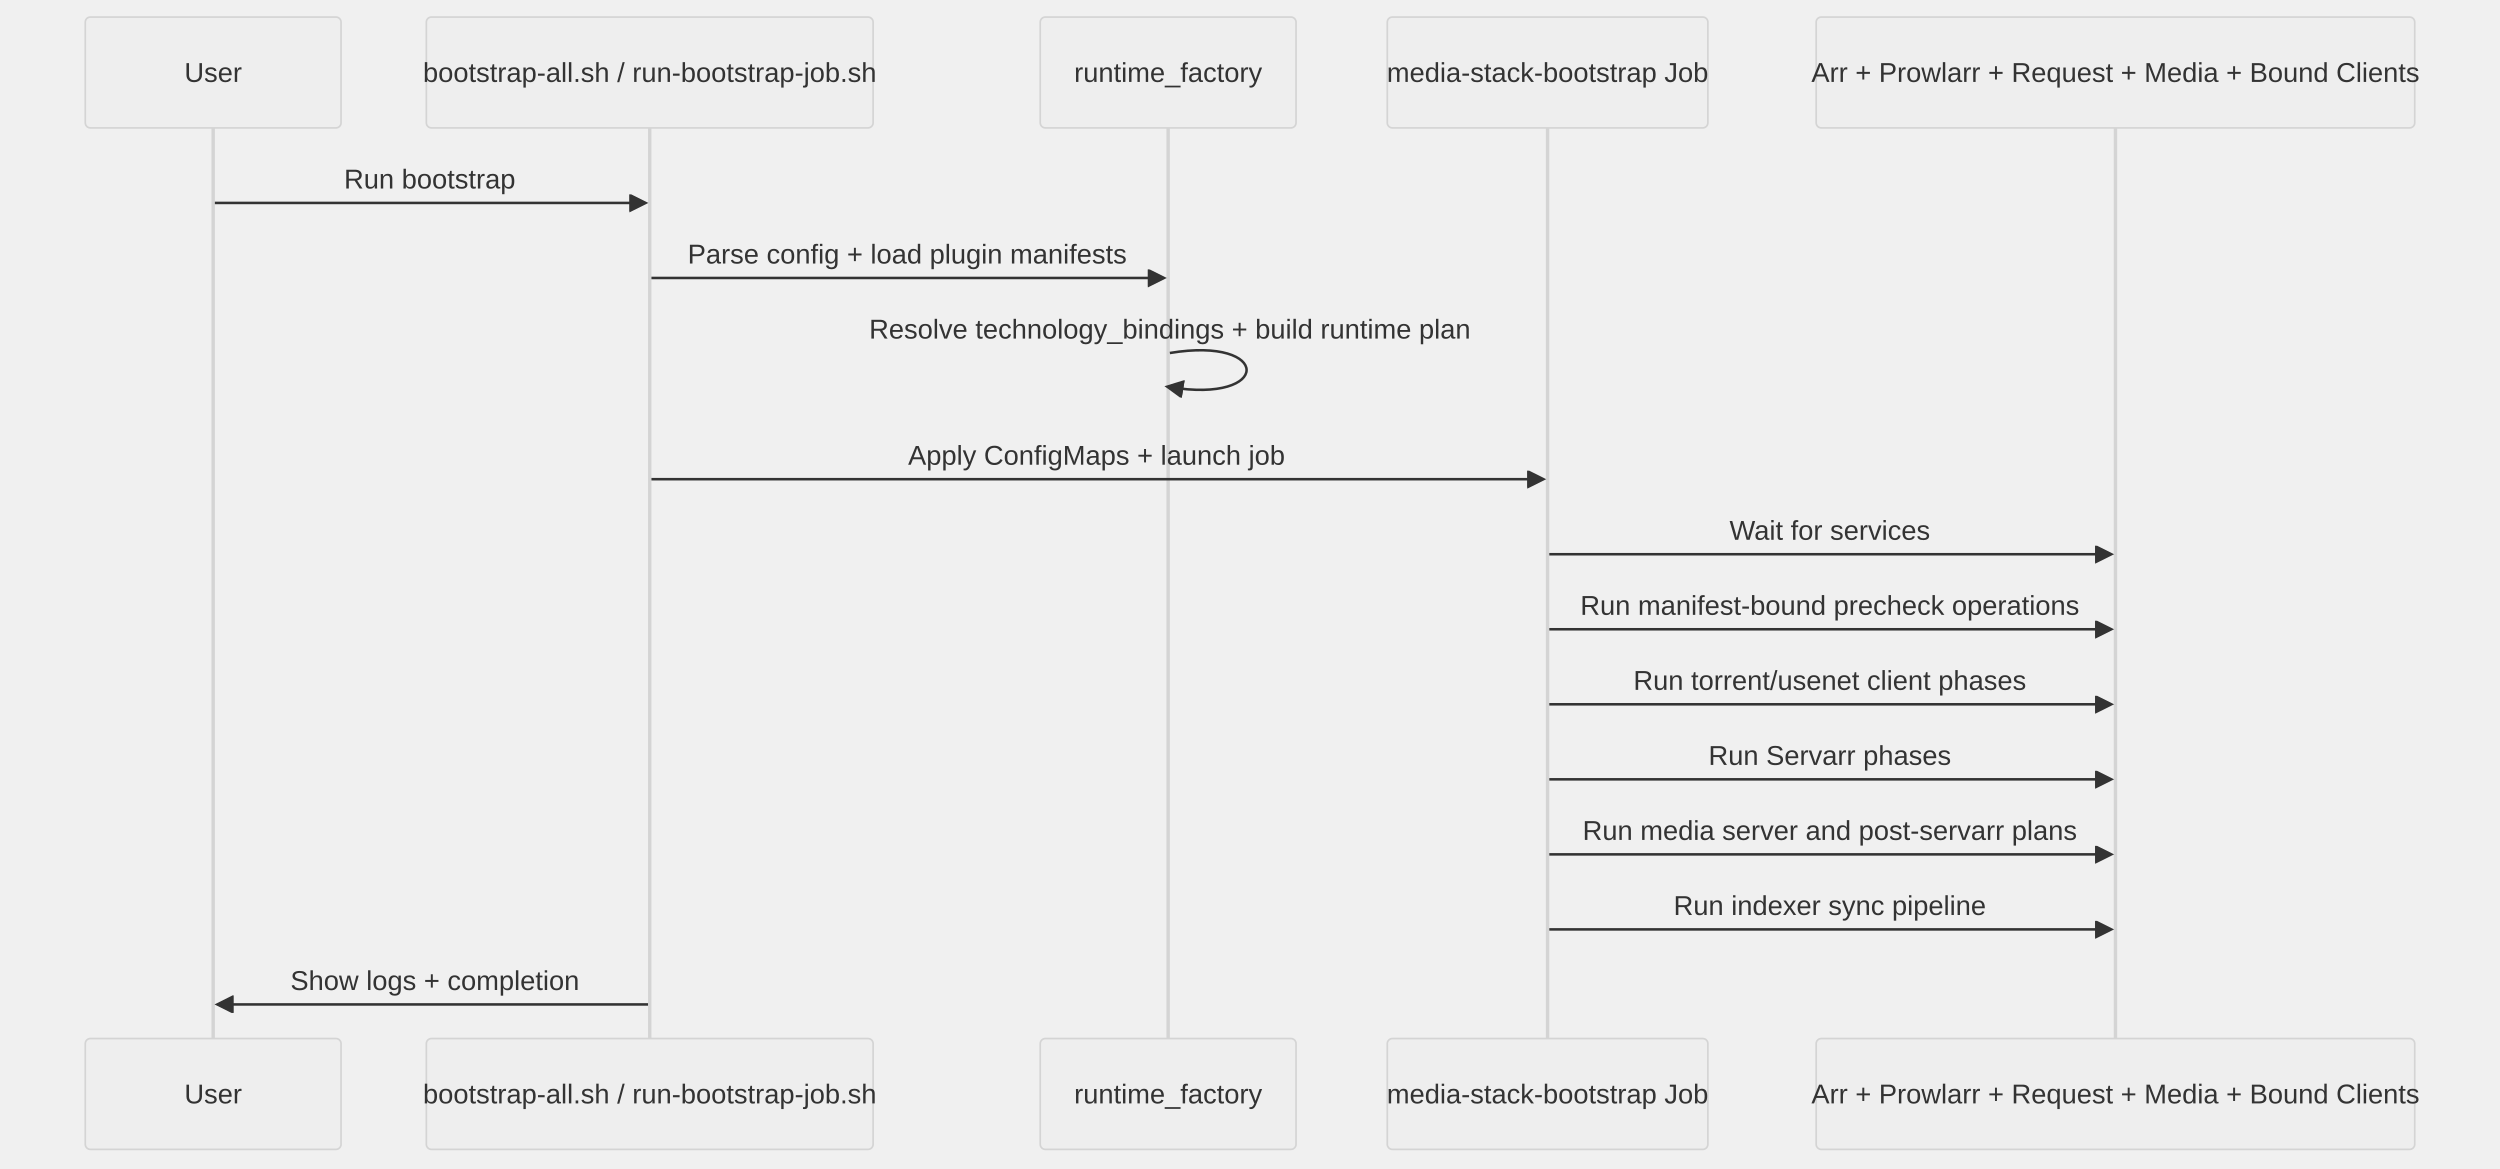
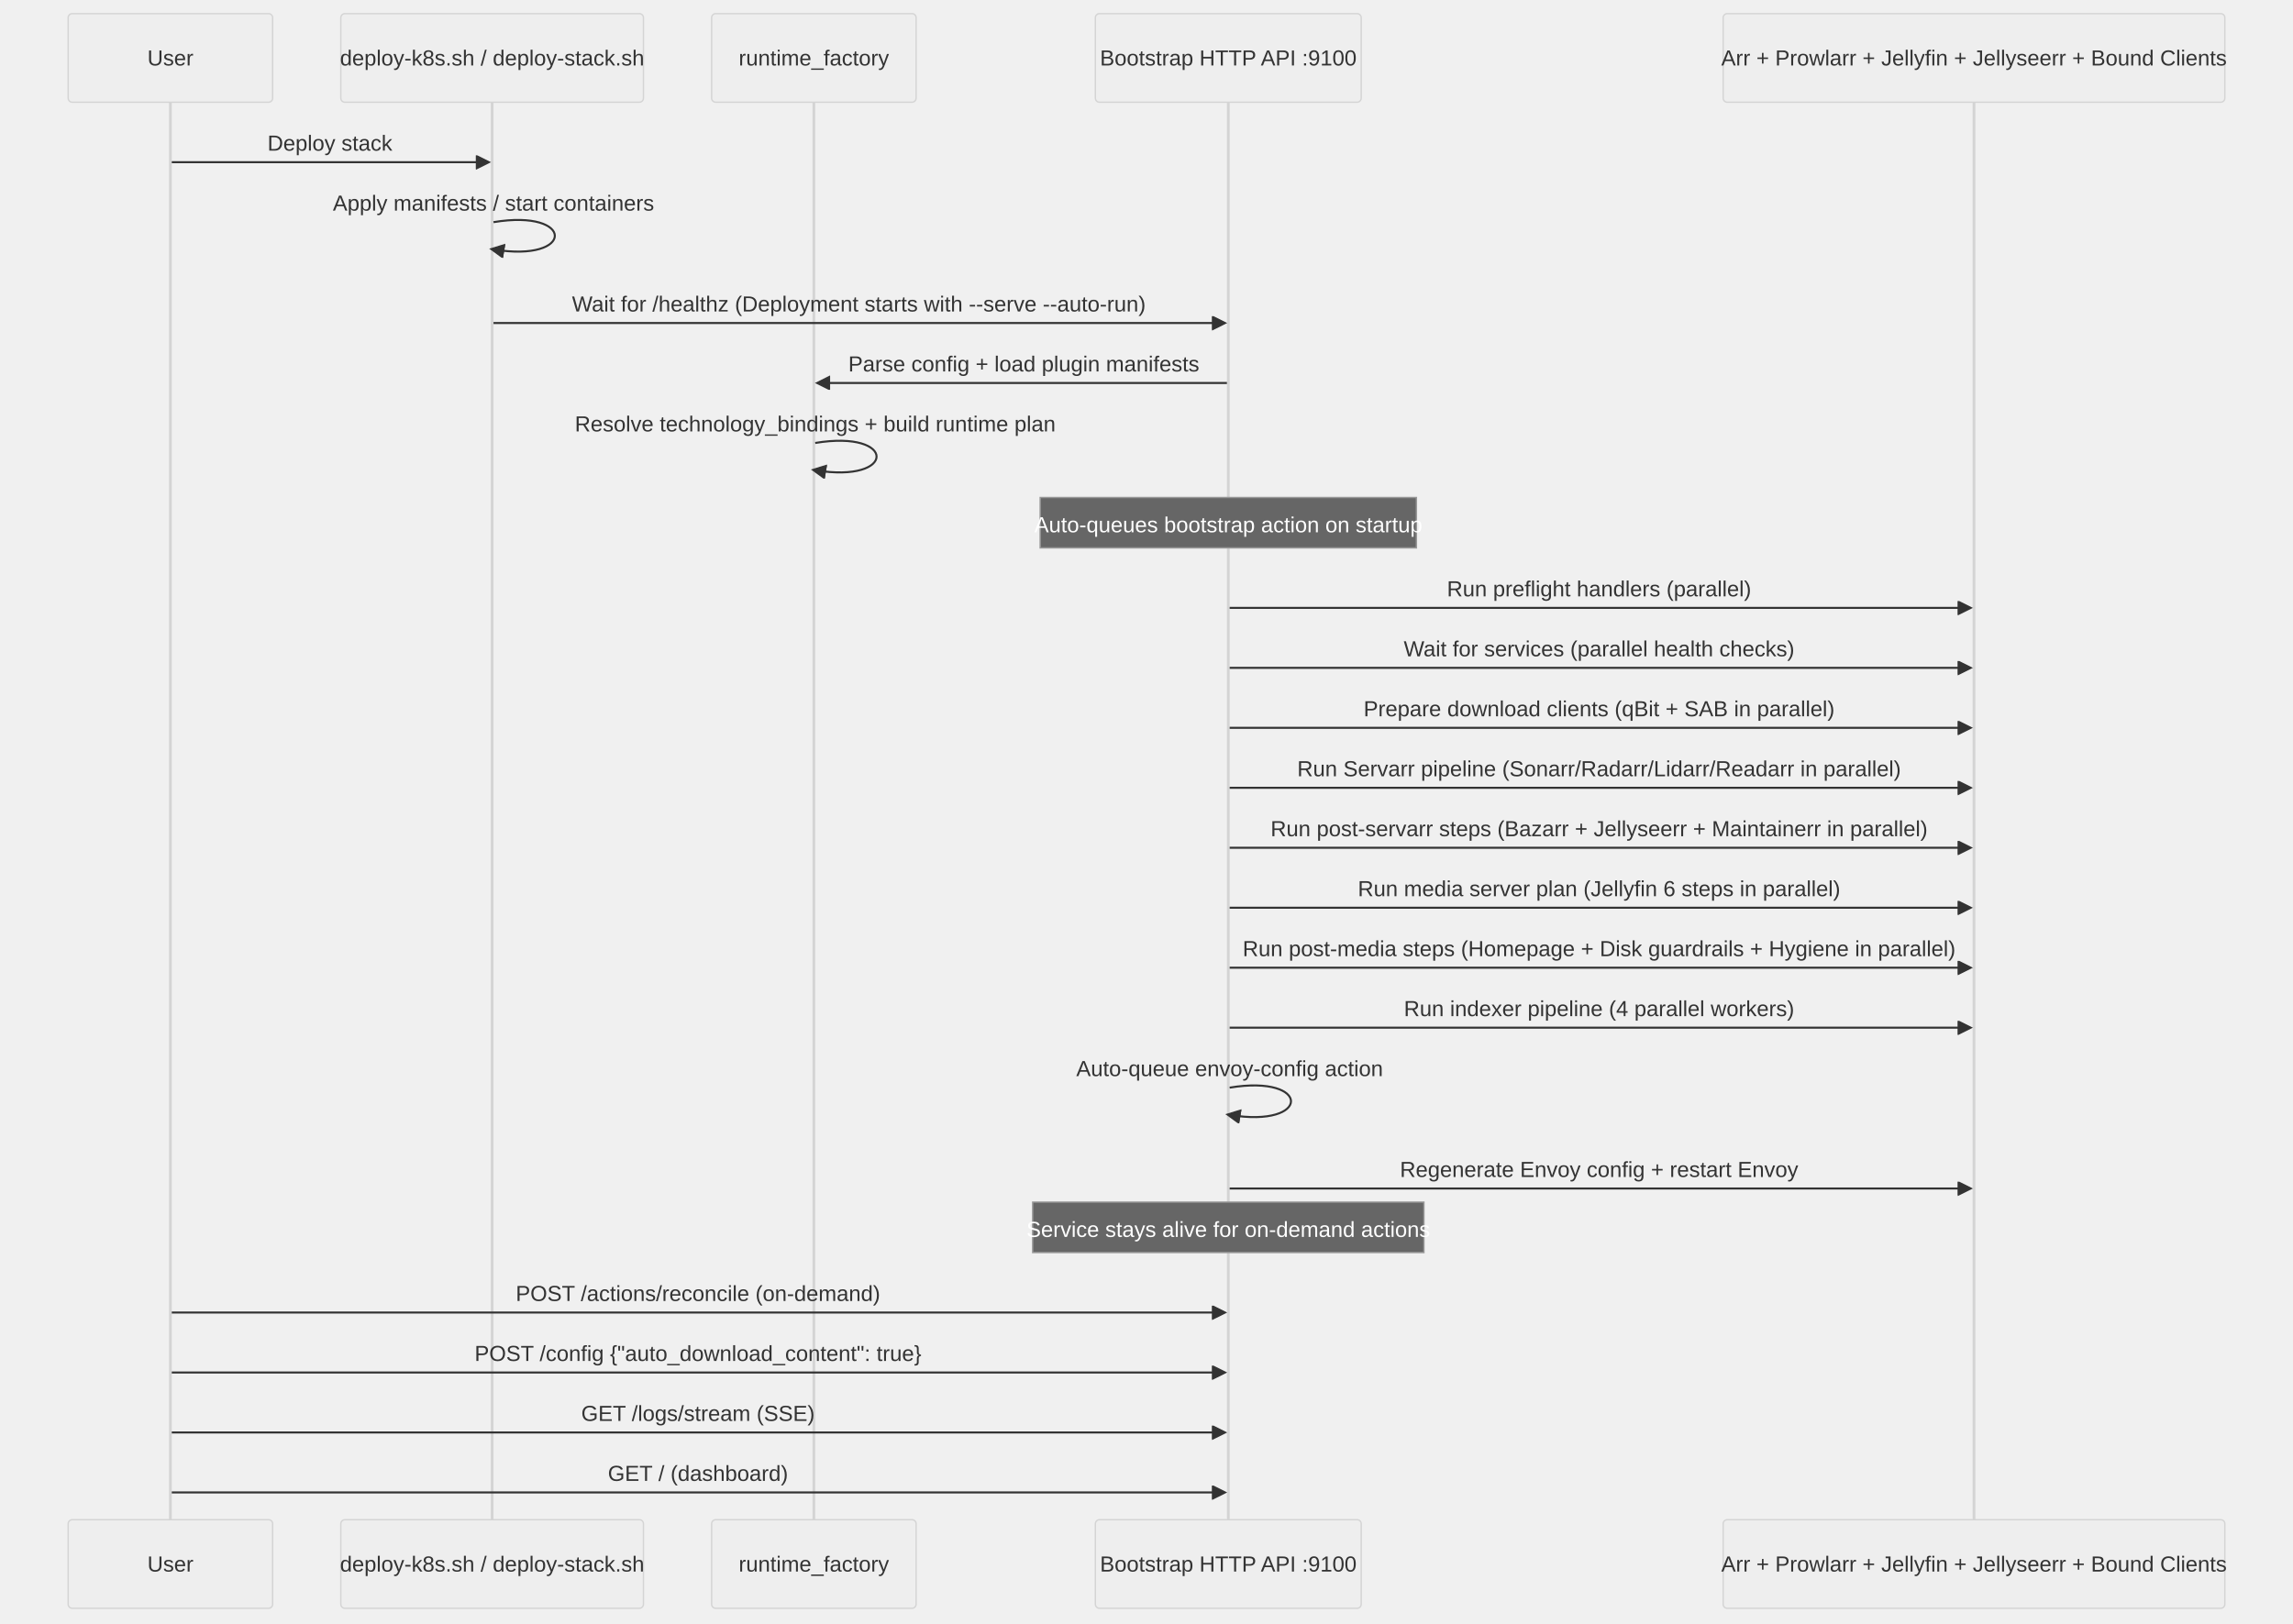
- <svg xmlns="http://www.w3.org/2000/svg" id="my-svg" width="100%" style="max-width: 1466px; background-color: white;" viewBox="-50 -10 1466 685" role="graphics-document document" aria-roledescription="sequence">
+ <svg xmlns="http://www.w3.org/2000/svg" id="my-svg" width="100%" style="max-width: 1682px; background-color: white;" viewBox="-50 -10 1682 1191" role="graphics-document document" aria-roledescription="sequence">
  <g>
-     <rect x="1015" y="599" fill="#eaeaea" stroke="#666" width="351" height="65" name="Apps" rx="3" ry="3" class="actor actor-bottom" />
-     <text x="1190.5" y="631.5" dominant-baseline="central" alignment-baseline="central" class="actor" style="text-anchor: middle; font-size: 16px; font-weight: 400;">
-       <tspan x="1190.5" dy="0">Arr + Prowlarr + Request + Media + Bound Clients</tspan>
+     <rect x="1214" y="1105" fill="#eaeaea" stroke="#666" width="368" height="65" name="Apps" rx="3" ry="3" class="actor actor-bottom" />
+     <text x="1398" y="1137.5" dominant-baseline="central" alignment-baseline="central" class="actor" style="text-anchor: middle; font-size: 16px; font-weight: 400;">
+       <tspan x="1398" dy="0">Arr + Prowlarr + Jellyfin + Jellyseerr + Bound Clients</tspan>
    </text>
  </g>
  <g>
-     <rect x="763.5" y="599" fill="#eaeaea" stroke="#666" width="188" height="65" name="Job" rx="3" ry="3" class="actor actor-bottom" />
-     <text x="857.5" y="631.5" dominant-baseline="central" alignment-baseline="central" class="actor" style="text-anchor: middle; font-size: 16px; font-weight: 400;">
-       <tspan x="857.5" dy="0">media-stack-bootstrap Job</tspan>
+     <rect x="753.5" y="1105" fill="#eaeaea" stroke="#666" width="195" height="65" name="API" rx="3" ry="3" class="actor actor-bottom" />
+     <text x="851" y="1137.5" dominant-baseline="central" alignment-baseline="central" class="actor" style="text-anchor: middle; font-size: 16px; font-weight: 400;">
+       <tspan x="851" dy="0">Bootstrap HTTP API :9100</tspan>
    </text>
  </g>
  <g>
-     <rect x="560" y="599" fill="#eaeaea" stroke="#666" width="150" height="65" name="Factory" rx="3" ry="3" class="actor actor-bottom" />
-     <text x="635" y="631.5" dominant-baseline="central" alignment-baseline="central" class="actor" style="text-anchor: middle; font-size: 16px; font-weight: 400;">
-       <tspan x="635" dy="0">runtime_factory</tspan>
+     <rect x="472" y="1105" fill="#eaeaea" stroke="#666" width="150" height="65" name="Factory" rx="3" ry="3" class="actor actor-bottom" />
+     <text x="547" y="1137.5" dominant-baseline="central" alignment-baseline="central" class="actor" style="text-anchor: middle; font-size: 16px; font-weight: 400;">
+       <tspan x="547" dy="0">runtime_factory</tspan>
    </text>
  </g>
  <g>
-     <rect x="200" y="599" fill="#eaeaea" stroke="#666" width="262" height="65" name="Script" rx="3" ry="3" class="actor actor-bottom" />
-     <text x="331" y="631.5" dominant-baseline="central" alignment-baseline="central" class="actor" style="text-anchor: middle; font-size: 16px; font-weight: 400;">
-       <tspan x="331" dy="0">bootstrap-all.sh / run-bootstrap-job.sh</tspan>
+     <rect x="200" y="1105" fill="#eaeaea" stroke="#666" width="222" height="65" name="Script" rx="3" ry="3" class="actor actor-bottom" />
+     <text x="311" y="1137.5" dominant-baseline="central" alignment-baseline="central" class="actor" style="text-anchor: middle; font-size: 16px; font-weight: 400;">
+       <tspan x="311" dy="0">deploy-k8s.sh / deploy-stack.sh</tspan>
    </text>
  </g>
  <g>
-     <rect x="0" y="599" fill="#eaeaea" stroke="#666" width="150" height="65" name="User" rx="3" ry="3" class="actor actor-bottom" />
-     <text x="75" y="631.5" dominant-baseline="central" alignment-baseline="central" class="actor" style="text-anchor: middle; font-size: 16px; font-weight: 400;">
+     <rect x="0" y="1105" fill="#eaeaea" stroke="#666" width="150" height="65" name="User" rx="3" ry="3" class="actor actor-bottom" />
+     <text x="75" y="1137.5" dominant-baseline="central" alignment-baseline="central" class="actor" style="text-anchor: middle; font-size: 16px; font-weight: 400;">
      <tspan x="75" dy="0">User</tspan>
    </text>
  </g>
  <g>
-     <line id="actor4" x1="1190.5" y1="5" x2="1190.5" y2="599" class="200" stroke-width="0.5px" stroke="#999" />
+     <line id="actor4" x1="1398" y1="5" x2="1398" y2="1105" class="200" stroke-width="0.5px" stroke="#999" />
    <g id="root-4">
-       <rect x="1015" y="0" fill="#eaeaea" stroke="#666" width="351" height="65" name="Apps" rx="3" ry="3" class="actor actor-top" />
-       <text x="1190.5" y="32.5" dominant-baseline="central" alignment-baseline="central" class="actor" style="text-anchor: middle; font-size: 16px; font-weight: 400;">
-         <tspan x="1190.5" dy="0">Arr + Prowlarr + Request + Media + Bound Clients</tspan>
+       <rect x="1214" y="0" fill="#eaeaea" stroke="#666" width="368" height="65" name="Apps" rx="3" ry="3" class="actor actor-top" />
+       <text x="1398" y="32.5" dominant-baseline="central" alignment-baseline="central" class="actor" style="text-anchor: middle; font-size: 16px; font-weight: 400;">
+         <tspan x="1398" dy="0">Arr + Prowlarr + Jellyfin + Jellyseerr + Bound Clients</tspan>
      </text>
    </g>
  </g>
  <g>
-     <line id="actor3" x1="857.5" y1="5" x2="857.5" y2="599" class="200" stroke-width="0.5px" stroke="#999" />
+     <line id="actor3" x1="851" y1="5" x2="851" y2="1105" class="200" stroke-width="0.5px" stroke="#999" />
    <g id="root-3">
-       <rect x="763.5" y="0" fill="#eaeaea" stroke="#666" width="188" height="65" name="Job" rx="3" ry="3" class="actor actor-top" />
-       <text x="857.5" y="32.5" dominant-baseline="central" alignment-baseline="central" class="actor" style="text-anchor: middle; font-size: 16px; font-weight: 400;">
-         <tspan x="857.5" dy="0">media-stack-bootstrap Job</tspan>
+       <rect x="753.5" y="0" fill="#eaeaea" stroke="#666" width="195" height="65" name="API" rx="3" ry="3" class="actor actor-top" />
+       <text x="851" y="32.5" dominant-baseline="central" alignment-baseline="central" class="actor" style="text-anchor: middle; font-size: 16px; font-weight: 400;">
+         <tspan x="851" dy="0">Bootstrap HTTP API :9100</tspan>
      </text>
    </g>
  </g>
  <g>
-     <line id="actor2" x1="635" y1="5" x2="635" y2="599" class="200" stroke-width="0.5px" stroke="#999" />
+     <line id="actor2" x1="547" y1="5" x2="547" y2="1105" class="200" stroke-width="0.5px" stroke="#999" />
    <g id="root-2">
-       <rect x="560" y="0" fill="#eaeaea" stroke="#666" width="150" height="65" name="Factory" rx="3" ry="3" class="actor actor-top" />
-       <text x="635" y="32.5" dominant-baseline="central" alignment-baseline="central" class="actor" style="text-anchor: middle; font-size: 16px; font-weight: 400;">
-         <tspan x="635" dy="0">runtime_factory</tspan>
+       <rect x="472" y="0" fill="#eaeaea" stroke="#666" width="150" height="65" name="Factory" rx="3" ry="3" class="actor actor-top" />
+       <text x="547" y="32.5" dominant-baseline="central" alignment-baseline="central" class="actor" style="text-anchor: middle; font-size: 16px; font-weight: 400;">
+         <tspan x="547" dy="0">runtime_factory</tspan>
      </text>
    </g>
  </g>
  <g>
-     <line id="actor1" x1="331" y1="5" x2="331" y2="599" class="200" stroke-width="0.5px" stroke="#999" />
+     <line id="actor1" x1="311" y1="5" x2="311" y2="1105" class="200" stroke-width="0.5px" stroke="#999" />
    <g id="root-1">
-       <rect x="200" y="0" fill="#eaeaea" stroke="#666" width="262" height="65" name="Script" rx="3" ry="3" class="actor actor-top" />
-       <text x="331" y="32.5" dominant-baseline="central" alignment-baseline="central" class="actor" style="text-anchor: middle; font-size: 16px; font-weight: 400;">
-         <tspan x="331" dy="0">bootstrap-all.sh / run-bootstrap-job.sh</tspan>
+       <rect x="200" y="0" fill="#eaeaea" stroke="#666" width="222" height="65" name="Script" rx="3" ry="3" class="actor actor-top" />
+       <text x="311" y="32.5" dominant-baseline="central" alignment-baseline="central" class="actor" style="text-anchor: middle; font-size: 16px; font-weight: 400;">
+         <tspan x="311" dy="0">deploy-k8s.sh / deploy-stack.sh</tspan>
      </text>
    </g>
  </g>
  <g>
-     <line id="actor0" x1="75" y1="5" x2="75" y2="599" class="200" stroke-width="0.5px" stroke="#999" />
+     <line id="actor0" x1="75" y1="5" x2="75" y2="1105" class="200" stroke-width="0.5px" stroke="#999" />
    <g id="root-0">
      <rect x="0" y="0" fill="#eaeaea" stroke="#666" width="150" height="65" name="User" rx="3" ry="3" class="actor actor-top" />
      <text x="75" y="32.5" dominant-baseline="central" alignment-baseline="central" class="actor" style="text-anchor: middle; font-size: 16px; font-weight: 400;">
        <tspan x="75" dy="0">User</tspan>
      </text>
    </g>
  </g>
  <style>#my-svg{font-family:"trebuchet ms",verdana,arial,sans-serif;font-size:18px;fill:#000000;}#my-svg .error-icon{fill:#552222;}#my-svg .error-text{fill:#552222;stroke:#552222;}#my-svg .edge-thickness-normal{stroke-width:2px;}#my-svg .edge-thickness-thick{stroke-width:3.5px;}#my-svg .edge-pattern-solid{stroke-dasharray:0;}#my-svg .edge-pattern-dashed{stroke-dasharray:3;}#my-svg .edge-pattern-dotted{stroke-dasharray:2;}#my-svg .marker{fill:#1f2937;stroke:#1f2937;}#my-svg .marker.cross{stroke:#1f2937;}#my-svg svg{font-family:"trebuchet ms",verdana,arial,sans-serif;font-size:18px;}#my-svg .actor{stroke:hsl(0, 0%, 83%);fill:#eee;}#my-svg text.actor&gt;tspan{fill:#333;stroke:none;}#my-svg .actor-line{stroke:#1f2937;}#my-svg .messageLine0{stroke-width:1.5;stroke-dasharray:none;stroke:#333;}#my-svg .messageLine1{stroke-width:1.5;stroke-dasharray:2,2;stroke:#333;}#my-svg #arrowhead path{fill:#333;stroke:#333;}#my-svg .sequenceNumber{fill:white;}#my-svg #sequencenumber{fill:#333;}#my-svg #crosshead path{fill:#333;stroke:#333;}#my-svg .messageText{fill:#333;stroke:none;}#my-svg .labelBox{stroke:hsl(0, 0%, 83%);fill:#eee;}#my-svg .labelText,#my-svg .labelText&gt;tspan{fill:#333;stroke:none;}#my-svg .loopText,#my-svg .loopText&gt;tspan{fill:#333;stroke:none;}#my-svg .loopLine{stroke-width:2px;stroke-dasharray:2,2;stroke:hsl(0, 0%, 83%);fill:hsl(0, 0%, 83%);}#my-svg .note{stroke:#999;fill:#666;}#my-svg .noteText,#my-svg .noteText&gt;tspan{fill:#fff;stroke:none;}#my-svg .activation0{fill:#f4f4f4;stroke:#666;}#my-svg .activation1{fill:#f4f4f4;stroke:#666;}#my-svg .activation2{fill:#f4f4f4;stroke:#666;}#my-svg .actorPopupMenu{position:absolute;}#my-svg .actorPopupMenuPanel{position:absolute;fill:#eee;box-shadow:0px 8px 16px 0px rgba(0,0,0,0.2);filter:drop-shadow(3px 5px 2px rgb(0 0 0 / 0.4));}#my-svg .actor-man line{stroke:hsl(0, 0%, 83%);fill:#eee;}#my-svg .actor-man circle,#my-svg line{stroke:hsl(0, 0%, 83%);fill:#eee;stroke-width:2px;}#my-svg :root{--mermaid-font-family:"trebuchet ms",verdana,arial,sans-serif;}</style>
  <g />
  <defs>
    <symbol id="computer" width="24" height="24">
      <path transform="scale(.5)" d="M2 2v13h20v-13h-20zm18 11h-16v-9h16v9zm-10.228 6l.466-1h3.524l.467 1h-4.457zm14.228 3h-24l2-6h2.104l-1.33 4h18.45l-1.297-4h2.073l2 6zm-5-10h-14v-7h14v7z" />
    </symbol>
  </defs>
  <defs>
    <symbol id="database" fill-rule="evenodd" clip-rule="evenodd">
      <path transform="scale(.5)" d="M12.258.001l.256.004.255.005.253.008.251.01.249.012.247.015.246.016.242.019.241.02.239.023.236.024.233.027.231.028.229.031.225.032.223.034.22.036.217.038.214.04.211.041.208.043.205.045.201.046.198.048.194.05.191.051.187.053.183.054.18.056.175.057.172.059.168.06.163.061.16.063.155.064.15.066.074.033.073.033.071.034.07.034.069.035.068.035.067.035.066.035.064.036.064.036.062.036.06.036.06.037.058.037.058.037.055.038.055.038.053.038.052.038.051.039.05.039.048.039.047.039.045.04.044.04.043.04.041.04.04.041.039.041.037.041.036.041.034.041.033.042.032.042.03.042.029.042.027.042.026.043.024.043.023.043.021.043.02.043.018.044.017.043.015.044.013.044.012.044.011.045.009.044.007.045.006.045.004.045.002.045.001.045v17l-.001.045-.002.045-.004.045-.006.045-.007.045-.009.044-.011.045-.012.044-.013.044-.015.044-.017.043-.018.044-.02.043-.021.043-.023.043-.024.043-.026.043-.027.042-.029.042-.03.042-.032.042-.033.042-.034.041-.036.041-.037.041-.039.041-.04.041-.041.04-.043.04-.044.04-.045.04-.047.039-.048.039-.05.039-.051.039-.052.038-.053.038-.055.038-.055.038-.058.037-.058.037-.06.037-.06.036-.062.036-.064.036-.064.036-.066.035-.067.035-.068.035-.069.035-.07.034-.071.034-.073.033-.074.033-.15.066-.155.064-.16.063-.163.061-.168.06-.172.059-.175.057-.18.056-.183.054-.187.053-.191.051-.194.05-.198.048-.201.046-.205.045-.208.043-.211.041-.214.04-.217.038-.22.036-.223.034-.225.032-.229.031-.231.028-.233.027-.236.024-.239.023-.241.02-.242.019-.246.016-.247.015-.249.012-.251.01-.253.008-.255.005-.256.004-.258.001-.258-.001-.256-.004-.255-.005-.253-.008-.251-.01-.249-.012-.247-.015-.245-.016-.243-.019-.241-.02-.238-.023-.236-.024-.234-.027-.231-.028-.228-.031-.226-.032-.223-.034-.22-.036-.217-.038-.214-.04-.211-.041-.208-.043-.204-.045-.201-.046-.198-.048-.195-.05-.19-.051-.187-.053-.184-.054-.179-.056-.176-.057-.172-.059-.167-.06-.164-.061-.159-.063-.155-.064-.151-.066-.074-.033-.072-.033-.072-.034-.07-.034-.069-.035-.068-.035-.067-.035-.066-.035-.064-.036-.063-.036-.062-.036-.061-.036-.06-.037-.058-.037-.057-.037-.056-.038-.055-.038-.053-.038-.052-.038-.051-.039-.049-.039-.049-.039-.046-.039-.046-.04-.044-.04-.043-.04-.041-.04-.04-.041-.039-.041-.037-.041-.036-.041-.034-.041-.033-.042-.032-.042-.03-.042-.029-.042-.027-.042-.026-.043-.024-.043-.023-.043-.021-.043-.02-.043-.018-.044-.017-.043-.015-.044-.013-.044-.012-.044-.011-.045-.009-.044-.007-.045-.006-.045-.004-.045-.002-.045-.001-.045v-17l.001-.045.002-.045.004-.045.006-.045.007-.045.009-.044.011-.045.012-.044.013-.044.015-.044.017-.043.018-.044.02-.043.021-.043.023-.043.024-.043.026-.043.027-.042.029-.042.03-.042.032-.042.033-.042.034-.041.036-.041.037-.041.039-.041.04-.041.041-.04.043-.04.044-.04.046-.04.046-.039.049-.039.049-.039.051-.039.052-.038.053-.038.055-.038.056-.038.057-.037.058-.037.06-.037.061-.036.062-.036.063-.036.064-.036.066-.035.067-.035.068-.035.069-.035.07-.034.072-.034.072-.033.074-.033.151-.066.155-.064.159-.063.164-.061.167-.06.172-.059.176-.057.179-.056.184-.054.187-.053.19-.051.195-.05.198-.048.201-.046.204-.045.208-.043.211-.041.214-.04.217-.038.22-.036.223-.034.226-.032.228-.031.231-.028.234-.027.236-.024.238-.023.241-.02.243-.019.245-.016.247-.015.249-.012.251-.01.253-.008.255-.005.256-.004.258-.001.258.001zm-9.258 20.499v.01l.001.021.003.021.004.022.005.021.006.022.007.022.009.023.01.022.011.023.012.023.013.023.015.023.016.024.017.023.018.024.019.024.021.024.022.025.023.024.024.025.052.049.056.05.061.051.066.051.07.051.075.051.079.052.084.052.088.052.092.052.097.052.102.051.105.052.11.052.114.051.119.051.123.051.127.05.131.05.135.05.139.048.144.049.147.047.152.047.155.047.16.045.163.045.167.043.171.043.176.041.178.041.183.039.187.039.19.037.194.035.197.035.202.033.204.031.209.03.212.029.216.027.219.025.222.024.226.021.23.02.233.018.236.016.24.015.243.012.246.01.249.008.253.005.256.004.259.001.26-.001.257-.004.254-.005.25-.008.247-.011.244-.012.241-.014.237-.016.233-.018.231-.021.226-.021.224-.024.22-.026.216-.027.212-.028.21-.031.205-.031.202-.034.198-.034.194-.036.191-.037.187-.039.183-.04.179-.04.175-.042.172-.043.168-.044.163-.045.16-.046.155-.046.152-.047.148-.048.143-.049.139-.049.136-.05.131-.05.126-.05.123-.051.118-.052.114-.051.11-.052.106-.052.101-.052.096-.052.092-.052.088-.053.083-.051.079-.052.074-.052.07-.051.065-.051.06-.051.056-.05.051-.05.023-.024.023-.025.021-.024.02-.024.019-.024.018-.024.017-.024.015-.023.014-.024.013-.023.012-.023.01-.023.01-.022.008-.022.006-.022.006-.022.004-.022.004-.021.001-.021.001-.021v-4.127l-.077.055-.08.053-.083.054-.085.053-.087.052-.09.052-.093.051-.095.05-.097.05-.1.049-.102.049-.105.048-.106.047-.109.047-.111.046-.114.045-.115.045-.118.044-.12.043-.122.042-.124.042-.126.041-.128.04-.13.04-.132.038-.134.038-.135.037-.138.037-.139.035-.142.035-.143.034-.144.033-.147.032-.148.031-.15.03-.151.03-.153.029-.154.027-.156.027-.158.026-.159.025-.161.024-.162.023-.163.022-.165.021-.166.02-.167.019-.169.018-.169.017-.171.016-.173.015-.173.014-.175.013-.175.012-.177.011-.178.01-.179.008-.179.008-.181.006-.182.005-.182.004-.184.003-.184.002h-.37l-.184-.002-.184-.003-.182-.004-.182-.005-.181-.006-.179-.008-.179-.008-.178-.01-.176-.011-.176-.012-.175-.013-.173-.014-.172-.015-.171-.016-.17-.017-.169-.018-.167-.019-.166-.02-.165-.021-.163-.022-.162-.023-.161-.024-.159-.025-.157-.026-.156-.027-.155-.027-.153-.029-.151-.03-.15-.03-.148-.031-.146-.032-.145-.033-.143-.034-.141-.035-.14-.035-.137-.037-.136-.037-.134-.038-.132-.038-.13-.04-.128-.04-.126-.041-.124-.042-.122-.042-.12-.044-.117-.043-.116-.045-.113-.045-.112-.046-.109-.047-.106-.047-.105-.048-.102-.049-.1-.049-.097-.05-.095-.05-.093-.052-.09-.051-.087-.052-.085-.053-.083-.054-.08-.054-.077-.054v4.127zm0-5.654v.011l.001.021.003.021.004.021.005.022.006.022.007.022.009.022.01.022.011.023.012.023.013.023.015.024.016.023.017.024.018.024.019.024.021.024.022.024.023.025.024.024.052.05.056.05.061.05.066.051.07.051.075.052.079.051.084.052.088.052.092.052.097.052.102.052.105.052.11.051.114.051.119.052.123.05.127.051.131.05.135.049.139.049.144.048.147.048.152.047.155.046.16.045.163.045.167.044.171.042.176.042.178.04.183.04.187.038.19.037.194.036.197.034.202.033.204.032.209.03.212.028.216.027.219.025.222.024.226.022.23.02.233.018.236.016.24.014.243.012.246.01.249.008.253.006.256.003.259.001.26-.001.257-.003.254-.006.25-.008.247-.01.244-.012.241-.015.237-.016.233-.018.231-.02.226-.022.224-.024.22-.025.216-.027.212-.029.21-.03.205-.032.202-.033.198-.035.194-.036.191-.037.187-.039.183-.039.179-.041.175-.042.172-.043.168-.044.163-.045.16-.045.155-.047.152-.047.148-.048.143-.048.139-.05.136-.049.131-.05.126-.051.123-.051.118-.051.114-.052.11-.052.106-.052.101-.052.096-.052.092-.052.088-.052.083-.052.079-.052.074-.051.07-.052.065-.051.06-.05.056-.051.051-.049.023-.025.023-.024.021-.025.02-.024.019-.024.018-.024.017-.024.015-.023.014-.023.013-.024.012-.022.01-.023.01-.023.008-.022.006-.022.006-.022.004-.021.004-.022.001-.021.001-.021v-4.139l-.077.054-.08.054-.083.054-.085.052-.087.053-.09.051-.093.051-.095.051-.097.05-.1.049-.102.049-.105.048-.106.047-.109.047-.111.046-.114.045-.115.044-.118.044-.12.044-.122.042-.124.042-.126.041-.128.04-.13.039-.132.039-.134.038-.135.037-.138.036-.139.036-.142.035-.143.033-.144.033-.147.033-.148.031-.15.03-.151.03-.153.028-.154.028-.156.027-.158.026-.159.025-.161.024-.162.023-.163.022-.165.021-.166.02-.167.019-.169.018-.169.017-.171.016-.173.015-.173.014-.175.013-.175.012-.177.011-.178.009-.179.009-.179.007-.181.007-.182.005-.182.004-.184.003-.184.002h-.37l-.184-.002-.184-.003-.182-.004-.182-.005-.181-.007-.179-.007-.179-.009-.178-.009-.176-.011-.176-.012-.175-.013-.173-.014-.172-.015-.171-.016-.17-.017-.169-.018-.167-.019-.166-.02-.165-.021-.163-.022-.162-.023-.161-.024-.159-.025-.157-.026-.156-.027-.155-.028-.153-.028-.151-.03-.15-.03-.148-.031-.146-.033-.145-.033-.143-.033-.141-.035-.14-.036-.137-.036-.136-.037-.134-.038-.132-.039-.13-.039-.128-.04-.126-.041-.124-.042-.122-.043-.12-.043-.117-.044-.116-.044-.113-.046-.112-.046-.109-.046-.106-.047-.105-.048-.102-.049-.1-.049-.097-.05-.095-.051-.093-.051-.09-.051-.087-.053-.085-.052-.083-.054-.08-.054-.077-.054v4.139zm0-5.666v.011l.001.02.003.022.004.021.005.022.006.021.007.022.009.023.01.022.011.023.012.023.013.023.015.023.016.024.017.024.018.023.019.024.021.025.022.024.023.024.024.025.052.05.056.05.061.05.066.051.07.051.075.052.079.051.084.052.088.052.092.052.097.052.102.052.105.051.11.052.114.051.119.051.123.051.127.05.131.05.135.05.139.049.144.048.147.048.152.047.155.046.16.045.163.045.167.043.171.043.176.042.178.04.183.04.187.038.19.037.194.036.197.034.202.033.204.032.209.03.212.028.216.027.219.025.222.024.226.021.23.02.233.018.236.017.24.014.243.012.246.01.249.008.253.006.256.003.259.001.26-.001.257-.003.254-.006.25-.008.247-.01.244-.013.241-.014.237-.016.233-.018.231-.02.226-.022.224-.024.22-.025.216-.027.212-.029.21-.03.205-.032.202-.033.198-.035.194-.036.191-.037.187-.039.183-.039.179-.041.175-.042.172-.043.168-.044.163-.045.16-.045.155-.047.152-.047.148-.048.143-.049.139-.049.136-.049.131-.051.126-.05.123-.051.118-.052.114-.051.11-.052.106-.052.101-.052.096-.052.092-.052.088-.052.083-.052.079-.052.074-.052.07-.051.065-.051.06-.051.056-.05.051-.049.023-.025.023-.025.021-.024.02-.024.019-.024.018-.024.017-.024.015-.023.014-.024.013-.023.012-.023.01-.022.01-.023.008-.022.006-.022.006-.022.004-.022.004-.021.001-.021.001-.021v-4.153l-.077.054-.08.054-.083.053-.085.053-.087.053-.09.051-.093.051-.095.051-.097.05-.1.049-.102.048-.105.048-.106.048-.109.046-.111.046-.114.046-.115.044-.118.044-.12.043-.122.043-.124.042-.126.041-.128.04-.13.039-.132.039-.134.038-.135.037-.138.036-.139.036-.142.034-.143.034-.144.033-.147.032-.148.032-.15.03-.151.03-.153.028-.154.028-.156.027-.158.026-.159.024-.161.024-.162.023-.163.023-.165.021-.166.02-.167.019-.169.018-.169.017-.171.016-.173.015-.173.014-.175.013-.175.012-.177.01-.178.01-.179.009-.179.007-.181.006-.182.006-.182.004-.184.003-.184.001-.185.001-.185-.001-.184-.001-.184-.003-.182-.004-.182-.006-.181-.006-.179-.007-.179-.009-.178-.01-.176-.01-.176-.012-.175-.013-.173-.014-.172-.015-.171-.016-.17-.017-.169-.018-.167-.019-.166-.02-.165-.021-.163-.023-.162-.023-.161-.024-.159-.024-.157-.026-.156-.027-.155-.028-.153-.028-.151-.03-.15-.03-.148-.032-.146-.032-.145-.033-.143-.034-.141-.034-.14-.036-.137-.036-.136-.037-.134-.038-.132-.039-.13-.039-.128-.041-.126-.041-.124-.041-.122-.043-.12-.043-.117-.044-.116-.044-.113-.046-.112-.046-.109-.046-.106-.048-.105-.048-.102-.048-.1-.05-.097-.049-.095-.051-.093-.051-.09-.052-.087-.052-.085-.053-.083-.053-.08-.054-.077-.054v4.153zm8.74-8.179l-.257.004-.254.005-.25.008-.247.011-.244.012-.241.014-.237.016-.233.018-.231.021-.226.022-.224.023-.22.026-.216.027-.212.028-.21.031-.205.032-.202.033-.198.034-.194.036-.191.038-.187.038-.183.04-.179.041-.175.042-.172.043-.168.043-.163.045-.16.046-.155.046-.152.048-.148.048-.143.048-.139.049-.136.05-.131.05-.126.051-.123.051-.118.051-.114.052-.11.052-.106.052-.101.052-.096.052-.092.052-.088.052-.083.052-.079.052-.074.051-.07.052-.065.051-.06.05-.056.05-.051.05-.023.025-.023.024-.021.024-.02.025-.019.024-.018.024-.017.023-.015.024-.014.023-.013.023-.012.023-.01.023-.01.022-.008.022-.006.023-.006.021-.004.022-.004.021-.001.021-.001.021.001.021.001.021.004.021.004.022.006.021.006.023.008.022.01.022.01.023.012.023.013.023.014.023.015.024.017.023.018.024.019.024.02.025.021.024.023.024.023.025.051.05.056.05.06.05.065.051.07.052.074.051.079.052.083.052.088.052.092.052.096.052.101.052.106.052.11.052.114.052.118.051.123.051.126.051.131.05.136.05.139.049.143.048.148.048.152.048.155.046.16.046.163.045.168.043.172.043.175.042.179.041.183.04.187.038.191.038.194.036.198.034.202.033.205.032.21.031.212.028.216.027.22.026.224.023.226.022.231.021.233.018.237.016.241.014.244.012.247.011.25.008.254.005.257.004.26.001.26-.001.257-.004.254-.005.25-.008.247-.011.244-.012.241-.014.237-.016.233-.018.231-.021.226-.022.224-.023.22-.026.216-.027.212-.028.21-.031.205-.032.202-.033.198-.034.194-.036.191-.038.187-.038.183-.04.179-.041.175-.042.172-.043.168-.043.163-.045.16-.046.155-.046.152-.048.148-.048.143-.048.139-.049.136-.05.131-.05.126-.051.123-.051.118-.051.114-.052.11-.052.106-.052.101-.052.096-.052.092-.052.088-.052.083-.052.079-.052.074-.051.07-.052.065-.051.06-.05.056-.05.051-.05.023-.025.023-.024.021-.024.02-.025.019-.024.018-.024.017-.023.015-.024.014-.023.013-.023.012-.023.01-.023.01-.022.008-.022.006-.023.006-.021.004-.022.004-.021.001-.021.001-.021-.001-.021-.001-.021-.004-.021-.004-.022-.006-.021-.006-.023-.008-.022-.01-.022-.01-.023-.012-.023-.013-.023-.014-.023-.015-.024-.017-.023-.018-.024-.019-.024-.02-.025-.021-.024-.023-.024-.023-.025-.051-.05-.056-.05-.06-.05-.065-.051-.07-.052-.074-.051-.079-.052-.083-.052-.088-.052-.092-.052-.096-.052-.101-.052-.106-.052-.11-.052-.114-.052-.118-.051-.123-.051-.126-.051-.131-.05-.136-.05-.139-.049-.143-.048-.148-.048-.152-.048-.155-.046-.16-.046-.163-.045-.168-.043-.172-.043-.175-.042-.179-.041-.183-.04-.187-.038-.191-.038-.194-.036-.198-.034-.202-.033-.205-.032-.21-.031-.212-.028-.216-.027-.22-.026-.224-.023-.226-.022-.231-.021-.233-.018-.237-.016-.241-.014-.244-.012-.247-.011-.25-.008-.254-.005-.257-.004-.26-.001-.26.001z" />
    </symbol>
  </defs>
  <defs>
    <symbol id="clock" width="24" height="24">
      <path transform="scale(.5)" d="M12 2c5.514 0 10 4.486 10 10s-4.486 10-10 10-10-4.486-10-10 4.486-10 10-10zm0-2c-6.627 0-12 5.373-12 12s5.373 12 12 12 12-5.373 12-12-5.373-12-12-12zm5.848 12.459c.202.038.202.333.001.372-1.907.361-6.045 1.111-6.547 1.111-.719 0-1.301-.582-1.301-1.301 0-.512.77-5.447 1.125-7.445.034-.192.312-.181.343.014l.985 6.238 5.394 1.011z" />
    </symbol>
  </defs>
  <defs>
    <marker id="arrowhead" refX="7.9" refY="5" markerUnits="userSpaceOnUse" markerWidth="12" markerHeight="12" orient="auto">
      <path d="M 0 0 L 10 5 L 0 10 z" />
    </marker>
  </defs>
  <defs>
    <marker id="crosshead" markerWidth="15" markerHeight="8" orient="auto" refX="4" refY="4.5">
      <path fill="none" stroke="#000000" stroke-width="1pt" d="M 1,2 L 6,7 M 6,2 L 1,7" style="stroke-dasharray: 0, 0;" />
    </marker>
  </defs>
  <defs>
    <marker id="filled-head" refX="15.5" refY="7" markerWidth="20" markerHeight="28" orient="auto">
      <path d="M 18,7 L9,13 L14,7 L9,1 Z" />
    </marker>
  </defs>
  <defs>
    <marker id="sequencenumber" refX="15" refY="15" markerWidth="60" markerHeight="40" orient="auto">
      <circle cx="15" cy="15" r="6" />
    </marker>
  </defs>
-   <text x="202" y="80" text-anchor="middle" dominant-baseline="middle" alignment-baseline="middle" class="messageText" dy="1em" style="font-size: 16px; font-weight: 400;">Run bootstrap</text>
-   <line x1="76" y1="109" x2="327" y2="109" class="messageLine0" stroke-width="2" stroke="none" marker-end="url(#arrowhead)" style="fill: none;" />
-   <text x="482" y="124" text-anchor="middle" dominant-baseline="middle" alignment-baseline="middle" class="messageText" dy="1em" style="font-size: 16px; font-weight: 400;">Parse config + load plugin manifests</text>
-   <line x1="332" y1="153" x2="631" y2="153" class="messageLine0" stroke-width="2" stroke="none" marker-end="url(#arrowhead)" style="fill: none;" />
-   <text x="636" y="168" text-anchor="middle" dominant-baseline="middle" alignment-baseline="middle" class="messageText" dy="1em" style="font-size: 16px; font-weight: 400;">Resolve technology_bindings + build runtime plan</text>
-   <path d="M 636,197 C 696,187 696,227 636,217" class="messageLine0" stroke-width="2" stroke="none" marker-end="url(#arrowhead)" style="fill: none;" />
-   <text x="593" y="242" text-anchor="middle" dominant-baseline="middle" alignment-baseline="middle" class="messageText" dy="1em" style="font-size: 16px; font-weight: 400;">Apply ConfigMaps + launch job</text>
-   <line x1="332" y1="271" x2="853.5" y2="271" class="messageLine0" stroke-width="2" stroke="none" marker-end="url(#arrowhead)" style="fill: none;" />
-   <text x="1023" y="286" text-anchor="middle" dominant-baseline="middle" alignment-baseline="middle" class="messageText" dy="1em" style="font-size: 16px; font-weight: 400;">Wait for services</text>
-   <line x1="858.5" y1="315" x2="1186.5" y2="315" class="messageLine0" stroke-width="2" stroke="none" marker-end="url(#arrowhead)" style="fill: none;" />
-   <text x="1023" y="330" text-anchor="middle" dominant-baseline="middle" alignment-baseline="middle" class="messageText" dy="1em" style="font-size: 16px; font-weight: 400;">Run manifest-bound precheck operations</text>
-   <line x1="858.5" y1="359" x2="1186.5" y2="359" class="messageLine0" stroke-width="2" stroke="none" marker-end="url(#arrowhead)" style="fill: none;" />
-   <text x="1023" y="374" text-anchor="middle" dominant-baseline="middle" alignment-baseline="middle" class="messageText" dy="1em" style="font-size: 16px; font-weight: 400;">Run torrent/usenet client phases</text>
-   <line x1="858.5" y1="403" x2="1186.5" y2="403" class="messageLine0" stroke-width="2" stroke="none" marker-end="url(#arrowhead)" style="fill: none;" />
-   <text x="1023" y="418" text-anchor="middle" dominant-baseline="middle" alignment-baseline="middle" class="messageText" dy="1em" style="font-size: 16px; font-weight: 400;">Run Servarr phases</text>
-   <line x1="858.5" y1="447" x2="1186.5" y2="447" class="messageLine0" stroke-width="2" stroke="none" marker-end="url(#arrowhead)" style="fill: none;" />
-   <text x="1023" y="462" text-anchor="middle" dominant-baseline="middle" alignment-baseline="middle" class="messageText" dy="1em" style="font-size: 16px; font-weight: 400;">Run media server and post-servarr plans</text>
-   <line x1="858.5" y1="491" x2="1186.5" y2="491" class="messageLine0" stroke-width="2" stroke="none" marker-end="url(#arrowhead)" style="fill: none;" />
-   <text x="1023" y="506" text-anchor="middle" dominant-baseline="middle" alignment-baseline="middle" class="messageText" dy="1em" style="font-size: 16px; font-weight: 400;">Run indexer sync pipeline</text>
-   <line x1="858.5" y1="535" x2="1186.5" y2="535" class="messageLine0" stroke-width="2" stroke="none" marker-end="url(#arrowhead)" style="fill: none;" />
-   <text x="205" y="550" text-anchor="middle" dominant-baseline="middle" alignment-baseline="middle" class="messageText" dy="1em" style="font-size: 16px; font-weight: 400;">Show logs + completion</text>
-   <line x1="330" y1="579" x2="79" y2="579" class="messageLine0" stroke-width="2" stroke="none" marker-end="url(#arrowhead)" style="fill: none;" />
+   <g>
+     <rect x="713" y="355" fill="#EDF2AE" stroke="#666" width="276" height="37" rx="0" ry="0" class="note" />
+     <text x="851" y="360" text-anchor="middle" dominant-baseline="middle" alignment-baseline="middle" class="noteText" dy="1em" style="font-size: 16px; font-weight: 400;">
+       <tspan x="851">Auto-queues bootstrap action on startup</tspan>
+     </text>
+   </g>
+   <g>
+     <rect x="707.5" y="872" fill="#EDF2AE" stroke="#666" width="287" height="37" rx="0" ry="0" class="note" />
+     <text x="851" y="877" text-anchor="middle" dominant-baseline="middle" alignment-baseline="middle" class="noteText" dy="1em" style="font-size: 16px; font-weight: 400;">
+       <tspan x="851">Service stays alive for on-demand actions</tspan>
+     </text>
+   </g>
+   <text x="192" y="80" text-anchor="middle" dominant-baseline="middle" alignment-baseline="middle" class="messageText" dy="1em" style="font-size: 16px; font-weight: 400;">Deploy stack</text>
+   <line x1="76" y1="109" x2="307" y2="109" class="messageLine0" stroke-width="2" stroke="none" marker-end="url(#arrowhead)" style="fill: none;" />
+   <text x="312" y="124" text-anchor="middle" dominant-baseline="middle" alignment-baseline="middle" class="messageText" dy="1em" style="font-size: 16px; font-weight: 400;">Apply manifests / start containers</text>
+   <path d="M 312,153 C 372,143 372,183 312,173" class="messageLine0" stroke-width="2" stroke="none" marker-end="url(#arrowhead)" style="fill: none;" />
+   <text x="580" y="198" text-anchor="middle" dominant-baseline="middle" alignment-baseline="middle" class="messageText" dy="1em" style="font-size: 16px; font-weight: 400;">Wait for /healthz (Deployment starts with --serve --auto-run)</text>
+   <line x1="312" y1="227" x2="847" y2="227" class="messageLine0" stroke-width="2" stroke="none" marker-end="url(#arrowhead)" style="fill: none;" />
+   <text x="701" y="242" text-anchor="middle" dominant-baseline="middle" alignment-baseline="middle" class="messageText" dy="1em" style="font-size: 16px; font-weight: 400;">Parse config + load plugin manifests</text>
+   <line x1="850" y1="271" x2="551" y2="271" class="messageLine0" stroke-width="2" stroke="none" marker-end="url(#arrowhead)" style="fill: none;" />
+   <text x="548" y="286" text-anchor="middle" dominant-baseline="middle" alignment-baseline="middle" class="messageText" dy="1em" style="font-size: 16px; font-weight: 400;">Resolve technology_bindings + build runtime plan</text>
+   <path d="M 548,315 C 608,305 608,345 548,335" class="messageLine0" stroke-width="2" stroke="none" marker-end="url(#arrowhead)" style="fill: none;" />
+   <text x="1123" y="407" text-anchor="middle" dominant-baseline="middle" alignment-baseline="middle" class="messageText" dy="1em" style="font-size: 16px; font-weight: 400;">Run preflight handlers (parallel)</text>
+   <line x1="852" y1="436" x2="1394" y2="436" class="messageLine0" stroke-width="2" stroke="none" marker-end="url(#arrowhead)" style="fill: none;" />
+   <text x="1123" y="451" text-anchor="middle" dominant-baseline="middle" alignment-baseline="middle" class="messageText" dy="1em" style="font-size: 16px; font-weight: 400;">Wait for services (parallel health checks)</text>
+   <line x1="852" y1="480" x2="1394" y2="480" class="messageLine0" stroke-width="2" stroke="none" marker-end="url(#arrowhead)" style="fill: none;" />
+   <text x="1123" y="495" text-anchor="middle" dominant-baseline="middle" alignment-baseline="middle" class="messageText" dy="1em" style="font-size: 16px; font-weight: 400;">Prepare download clients (qBit + SAB in parallel)</text>
+   <line x1="852" y1="524" x2="1394" y2="524" class="messageLine0" stroke-width="2" stroke="none" marker-end="url(#arrowhead)" style="fill: none;" />
+   <text x="1123" y="539" text-anchor="middle" dominant-baseline="middle" alignment-baseline="middle" class="messageText" dy="1em" style="font-size: 16px; font-weight: 400;">Run Servarr pipeline (Sonarr/Radarr/Lidarr/Readarr in parallel)</text>
+   <line x1="852" y1="568" x2="1394" y2="568" class="messageLine0" stroke-width="2" stroke="none" marker-end="url(#arrowhead)" style="fill: none;" />
+   <text x="1123" y="583" text-anchor="middle" dominant-baseline="middle" alignment-baseline="middle" class="messageText" dy="1em" style="font-size: 16px; font-weight: 400;">Run post-servarr steps (Bazarr + Jellyseerr + Maintainerr in parallel)</text>
+   <line x1="852" y1="612" x2="1394" y2="612" class="messageLine0" stroke-width="2" stroke="none" marker-end="url(#arrowhead)" style="fill: none;" />
+   <text x="1123" y="627" text-anchor="middle" dominant-baseline="middle" alignment-baseline="middle" class="messageText" dy="1em" style="font-size: 16px; font-weight: 400;">Run media server plan (Jellyfin 6 steps in parallel)</text>
+   <line x1="852" y1="656" x2="1394" y2="656" class="messageLine0" stroke-width="2" stroke="none" marker-end="url(#arrowhead)" style="fill: none;" />
+   <text x="1123" y="671" text-anchor="middle" dominant-baseline="middle" alignment-baseline="middle" class="messageText" dy="1em" style="font-size: 16px; font-weight: 400;">Run post-media steps (Homepage + Disk guardrails + Hygiene in parallel)</text>
+   <line x1="852" y1="700" x2="1394" y2="700" class="messageLine0" stroke-width="2" stroke="none" marker-end="url(#arrowhead)" style="fill: none;" />
+   <text x="1123" y="715" text-anchor="middle" dominant-baseline="middle" alignment-baseline="middle" class="messageText" dy="1em" style="font-size: 16px; font-weight: 400;">Run indexer pipeline (4 parallel workers)</text>
+   <line x1="852" y1="744" x2="1394" y2="744" class="messageLine0" stroke-width="2" stroke="none" marker-end="url(#arrowhead)" style="fill: none;" />
+   <text x="852" y="759" text-anchor="middle" dominant-baseline="middle" alignment-baseline="middle" class="messageText" dy="1em" style="font-size: 16px; font-weight: 400;">Auto-queue envoy-config action</text>
+   <path d="M 852,788 C 912,778 912,818 852,808" class="messageLine0" stroke-width="2" stroke="none" marker-end="url(#arrowhead)" style="fill: none;" />
+   <text x="1123" y="833" text-anchor="middle" dominant-baseline="middle" alignment-baseline="middle" class="messageText" dy="1em" style="font-size: 16px; font-weight: 400;">Regenerate Envoy config + restart Envoy</text>
+   <line x1="852" y1="862" x2="1394" y2="862" class="messageLine0" stroke-width="2" stroke="none" marker-end="url(#arrowhead)" style="fill: none;" />
+   <text x="462" y="924" text-anchor="middle" dominant-baseline="middle" alignment-baseline="middle" class="messageText" dy="1em" style="font-size: 16px; font-weight: 400;">POST /actions/reconcile (on-demand)</text>
+   <line x1="76" y1="953" x2="847" y2="953" class="messageLine0" stroke-width="2" stroke="none" marker-end="url(#arrowhead)" style="fill: none;" />
+   <text x="462" y="968" text-anchor="middle" dominant-baseline="middle" alignment-baseline="middle" class="messageText" dy="1em" style="font-size: 16px; font-weight: 400;">POST /config {"auto_download_content": true}</text>
+   <line x1="76" y1="997" x2="847" y2="997" class="messageLine0" stroke-width="2" stroke="none" marker-end="url(#arrowhead)" style="fill: none;" />
+   <text x="462" y="1012" text-anchor="middle" dominant-baseline="middle" alignment-baseline="middle" class="messageText" dy="1em" style="font-size: 16px; font-weight: 400;">GET /logs/stream (SSE)</text>
+   <line x1="76" y1="1041" x2="847" y2="1041" class="messageLine0" stroke-width="2" stroke="none" marker-end="url(#arrowhead)" style="fill: none;" />
+   <text x="462" y="1056" text-anchor="middle" dominant-baseline="middle" alignment-baseline="middle" class="messageText" dy="1em" style="font-size: 16px; font-weight: 400;">GET / (dashboard)</text>
+   <line x1="76" y1="1085" x2="847" y2="1085" class="messageLine0" stroke-width="2" stroke="none" marker-end="url(#arrowhead)" style="fill: none;" />
</svg>
